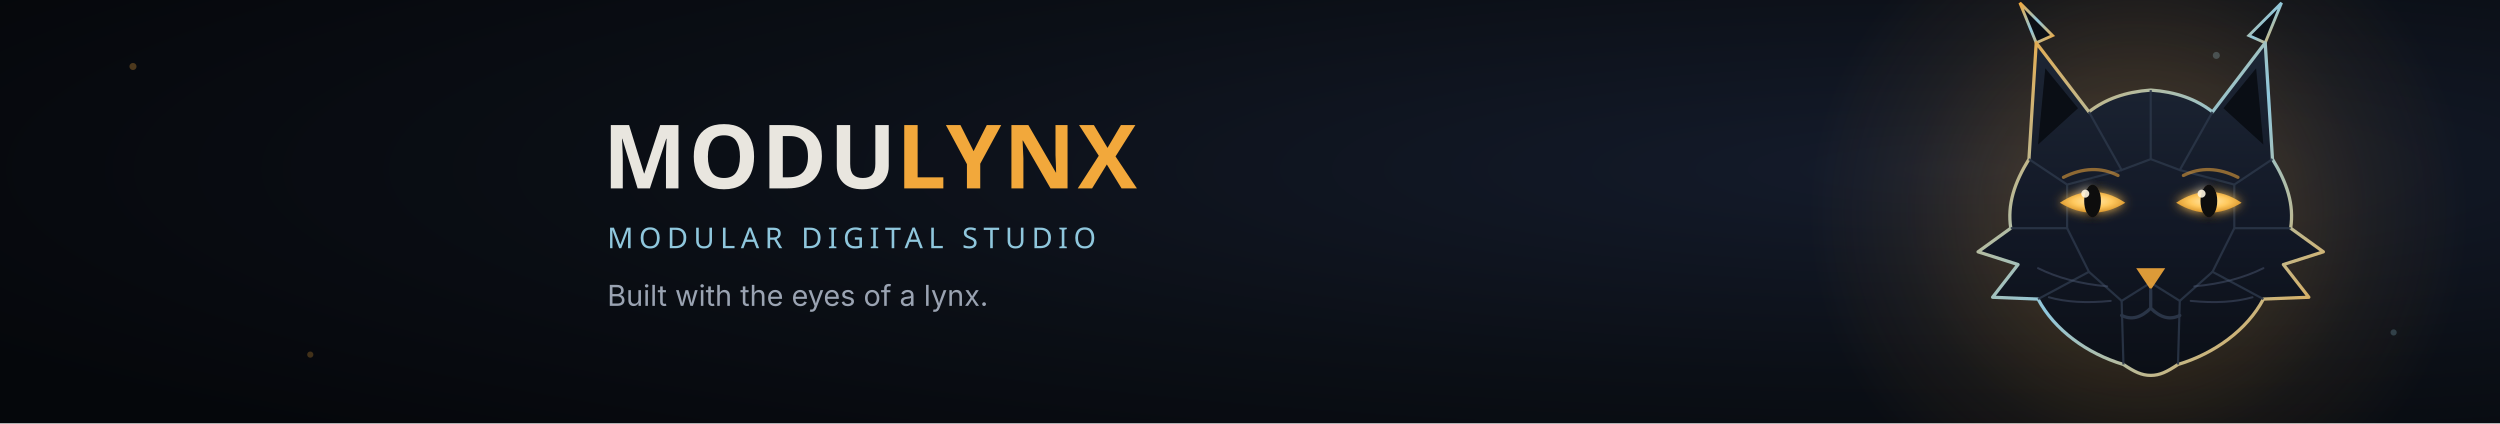
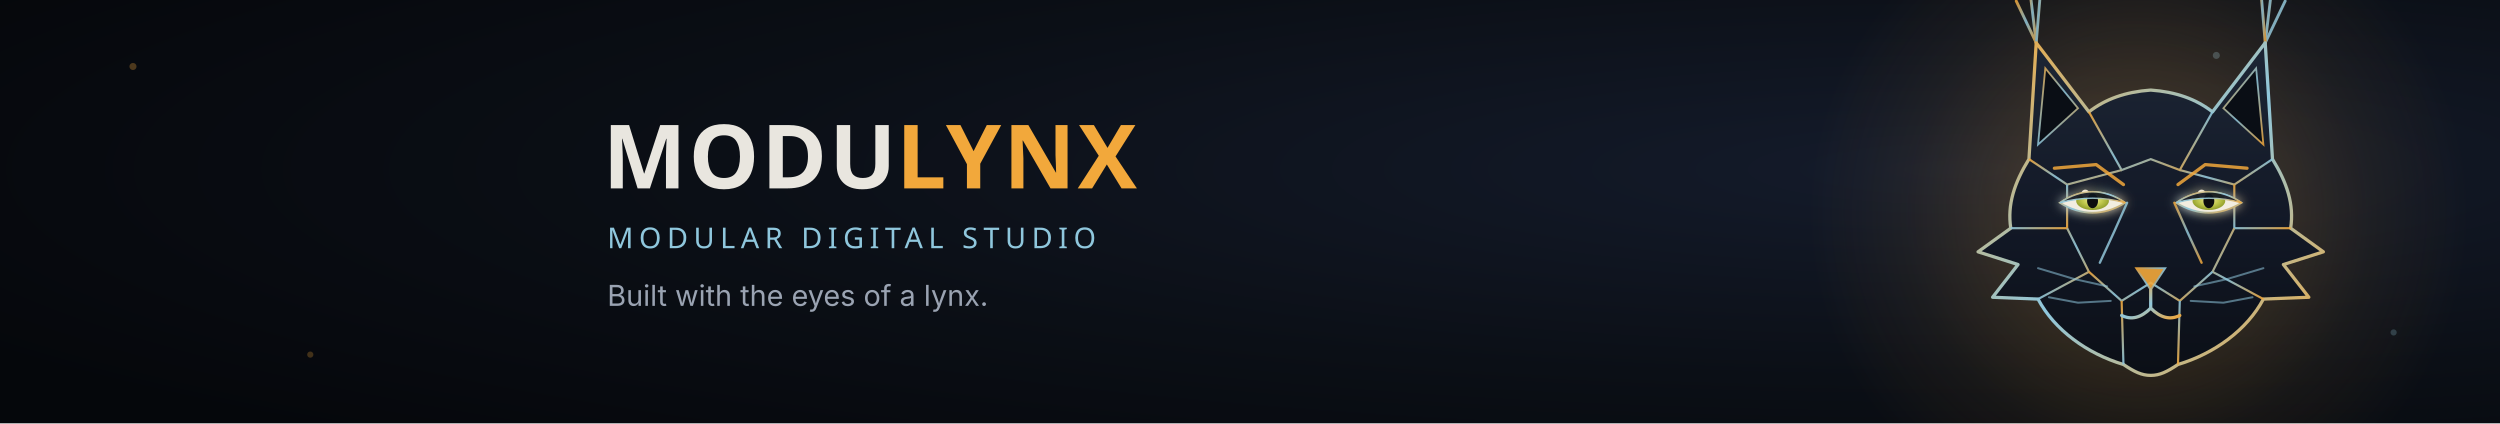
<svg xmlns="http://www.w3.org/2000/svg" viewBox="0 0 1128 191" width="1128" height="191">
  <defs>
    <radialGradient id="bgGrad" cx=".78" cy=".4" r=".9">
      <stop offset="0" stop-color="#141b2b" />
      <stop offset=".55" stop-color="#0b0f16" />
      <stop offset="1" stop-color="#05070b" />
    </radialGradient>
    <linearGradient id="furGrad" x1="0" y1="0" x2="0" y2="1">
      <stop offset="0" stop-color="#1d2635" />
      <stop offset=".55" stop-color="#121826" />
      <stop offset="1" stop-color="#0b0f16" />
    </linearGradient>
    <linearGradient id="edgeGrad" x1="0" y1="0" x2="1" y2="1">
      <stop offset="0" stop-color="#f2a83b" />
      <stop offset=".5" stop-color="#8fc7dd" />
      <stop offset="1" stop-color="#f2a83b" />
    </linearGradient>
    <radialGradient id="irisGrad" cx=".5" cy=".45" r=".65">
-       <stop offset="0" stop-color="#ffe9b0" />
-       <stop offset=".45" stop-color="#ffc95e" />
-       <stop offset="1" stop-color="#c97f16" />
+       <stop offset="0" stop-color="#f2e8a8" />
+       <stop offset=".45" stop-color="#c3ca4f" />
+       <stop offset="1" stop-color="#7a8a1a" />
    </radialGradient>
    <radialGradient id="aura" cx=".5" cy=".5" r=".5">
      <stop offset="0" stop-color="#f2a83b" stop-opacity=".3" />
      <stop offset=".7" stop-color="#f2a83b" stop-opacity=".06" />
      <stop offset="1" stop-color="#f2a83b" stop-opacity="0" />
    </radialGradient>
    <filter id="eyeGlow" x="-80%" y="-80%" width="260%" height="260%">
      <feGaussianBlur stdDeviation="3" result="b" />
      <feMerge>
        <feMergeNode in="b" />
        <feMergeNode in="SourceGraphic" />
      </feMerge>
    </filter>
  </defs>
  <rect width="1128" height="191" fill="url(#bgGrad)" />
  <g fill="#f2a83b">
    <circle cx="60" cy="30" r="1.6" opacity=".3" />
    <circle cx="140" cy="160" r="1.4" opacity=".25" />
  </g>
  <g fill="#8fc7dd">
    <circle cx="1000" cy="25" r="1.6" opacity=".28" />
    <circle cx="1080" cy="150" r="1.4" opacity=".24" />
  </g>
  <circle cx="965" cy="96" r="150" fill="url(#aura)" />
  <g transform="translate(872 -2) scale(0.82)">
-     <path d="M57 26 L48 4 L66 22 Z" fill="#0b0f16" stroke="url(#edgeGrad)" stroke-width="1.6" />
-     <path d="M183 26 L192 4 L174 22 Z" fill="#0b0f16" stroke="url(#edgeGrad)" stroke-width="1.6" />
+     <g stroke="url(#edgeGrad)" stroke-width="1.6" opacity=".85" fill="none" stroke-linecap="round">
+       <path d="M57 26 L46 3" />
+       <path d="M57 26 L53 -7" />
+       <path d="M57 26 L60 -10" />
+     </g>
+     <g stroke="url(#edgeGrad)" stroke-width="1.6" opacity=".85" fill="none" stroke-linecap="round">
+       <path d="M183 26 L194 3" />
+       <path d="M183 26 L187 -7" />
+       <path d="M183 26 L180 -10" />
+     </g>
    <path d="M120 52 C 106 53, 95 57, 86 64 L 57 26 L 53 90 C 45 103, 41 115, 43 128              L 25 141 L 47 148 L 33 166 L 58 167 C 67 184, 85 197, 105 203              C 111 207, 115 209, 120 209 C 125 209, 129 207, 135 203              C 155 197, 173 184, 182 167 L 207 166 L 193 148 L 215 141 L 197 128              C 199 115, 195 103, 187 90 L 183 26 L 154 64 C 145 57, 134 53, 120 52 Z" fill="url(#furGrad)" stroke="url(#edgeGrad)" stroke-width="1.8" stroke-linejoin="round" />
-     <path d="M62 40 L58 82 L80 62 Z" fill="#070a10" opacity=".85" />
-     <path d="M178 40 L182 82 L160 62 Z" fill="#070a10" opacity=".85" />
-     <g stroke="#2a3547" stroke-width="1.2" fill="none" opacity=".9">
+     <path d="M62 40 L58 82 L80 62 Z" fill="#070a10" opacity=".85" stroke="url(#edgeGrad)" stroke-width="1" />
+     <path d="M178 40 L182 82 L160 62 Z" fill="#070a10" opacity=".85" stroke="url(#edgeGrad)" stroke-width="1" />
+     <g stroke="url(#edgeGrad)" stroke-width="1.2" fill="none" opacity=".9">
      <path d="M120 52 L120 90" />
      <path d="M86 64 L104 96 L120 90 L136 96 L154 64" />
      <path d="M53 90 L74 104 L104 96" />
      <path d="M187 90 L166 104 L136 96" />
      <path d="M43 128 L74 128 L74 104" />
      <path d="M197 128 L166 128 L166 104" />
      <path d="M58 167 L86 152 L74 128" />
      <path d="M182 167 L154 152 L166 128" />
      <path d="M86 152 L104 168 L120 158 L136 168 L154 152" />
      <path d="M105 203 L104 168 M135 203 L136 168" />
    </g>
-     <path d="M72 100 Q 88 92 102 99" stroke="#f2a83b" stroke-width="1.8" fill="none" opacity=".55" stroke-linecap="round" />
-     <path d="M168 100 Q 152 92 138 99" stroke="#f2a83b" stroke-width="1.8" fill="none" opacity=".55" stroke-linecap="round" />
+     <path d="M67 95 L90 93 L105 104" stroke="#f2a83b" stroke-width="1.8" fill="none" opacity=".85" stroke-linecap="round" stroke-linejoin="round" />
+     <path d="M173 95 L150 93 L135 104" stroke="#f2a83b" stroke-width="1.8" fill="none" opacity=".85" stroke-linecap="round" stroke-linejoin="round" />
    <g filter="url(#eyeGlow)">
-       <path d="M70 114 Q 88 102 106 114 Q 88 125 70 114 Z" fill="url(#irisGrad)" />
-       <ellipse cx="88" cy="113" rx="4.6" ry="9" fill="#0a0c10" />
+       <path d="M70 114 Q 88 102 106 114 Q 88 125 70 114 Z" fill="#f2ede0" stroke="url(#edgeGrad)" stroke-width="1" />
+       <ellipse cx="88" cy="113" rx="9" ry="5" fill="url(#irisGrad)" />
+       <ellipse cx="88" cy="113" rx="3" ry="4" fill="#0a0c10" />
      <circle cx="84" cy="109" r="2.2" fill="#fff6df" opacity=".9" />
-       <path d="M134 114 Q 152 102 170 114 Q 152 125 134 114 Z" fill="url(#irisGrad)" />
-       <ellipse cx="152" cy="113" rx="4.6" ry="9" fill="#0a0c10" />
+       <path d="M70 114 Q 88 102 106 114 Q 88 109 70 114 Z" fill="#0e1420" stroke="url(#edgeGrad)" stroke-width=".8" opacity=".92" />
+       <path d="M134 114 Q 152 102 170 114 Q 152 125 134 114 Z" fill="#f2ede0" stroke="url(#edgeGrad)" stroke-width="1" />
+       <ellipse cx="152" cy="113" rx="9" ry="5" fill="url(#irisGrad)" />
+       <ellipse cx="152" cy="113" rx="3" ry="4" fill="#0a0c10" />
      <circle cx="148" cy="109" r="2.2" fill="#fff6df" opacity=".9" />
+       <path d="M134 114 Q 152 102 170 114 Q 152 109 134 114 Z" fill="#0e1420" stroke="url(#edgeGrad)" stroke-width=".8" opacity=".92" />
    </g>
-     <path d="M112 150 L128 150 L120 162 Z" fill="#f2a83b" opacity=".9" />
-     <path d="M120 162 L120 172 M120 172 Q 112 180 104 176 M120 172 Q 128 180 136 176" stroke="#2a3547" stroke-width="1.8" fill="none" stroke-linecap="round" />
-     <g stroke="#4a5670" stroke-width="1.1" opacity=".5" fill="none" stroke-linecap="round">
-       <path d="M96 160 Q 74 158 58 150" />
-       <path d="M98 168 Q 78 170 64 166" />
-       <path d="M144 160 Q 166 158 182 150" />
-       <path d="M142 168 Q 162 170 176 166" />
+     <path d="M107 114 Q 100 130 92 147" stroke="url(#edgeGrad)" stroke-width="1.3" fill="none" opacity=".85" stroke-linecap="round" />
+     <path d="M133 114 Q 140 130 148 147" stroke="url(#edgeGrad)" stroke-width="1.3" fill="none" opacity=".85" stroke-linecap="round" />
+     <path d="M112 150 L128 150 L120 162 Z" fill="#f2a83b" opacity=".9" stroke="url(#edgeGrad)" stroke-width="1" />
+     <path d="M120 162 L120 172 M120 172 Q 112 180 104 176 M120 172 Q 128 180 136 176" stroke="url(#edgeGrad)" stroke-width="1.8" fill="none" stroke-linecap="round" />
+     <g stroke="#8fc7dd" stroke-width="1.1" opacity=".55" fill="none" stroke-linecap="round">
+       <path d="M96 160 L78 156 L58 150" />
+       <path d="M98 168 L80 169 L64 166" />
+       <path d="M144 160 L162 156 L182 150" />
+       <path d="M142 168 L160 169 L176 166" />
    </g>
  </g>
  <text x="272" y="85" font-family="'Space Grotesk','Segoe UI',sans-serif" font-weight="700" font-size="40" letter-spacing="1" fill="#e9e6df">MODU<tspan fill="#f2a83b">LYNX</tspan>
  </text>
  <text x="274" y="112" font-family="'Space Grotesk','Segoe UI',sans-serif" font-weight="500" font-size="13" letter-spacing="2.5" fill="#8fc7dd">MODULAR DIGITAL STUDIO</text>
  <text x="274" y="138" font-family="'Inter','Segoe UI',sans-serif" font-size="13" fill="#9aa3b2">Built with the eyes of a lynx.</text>
</svg>
